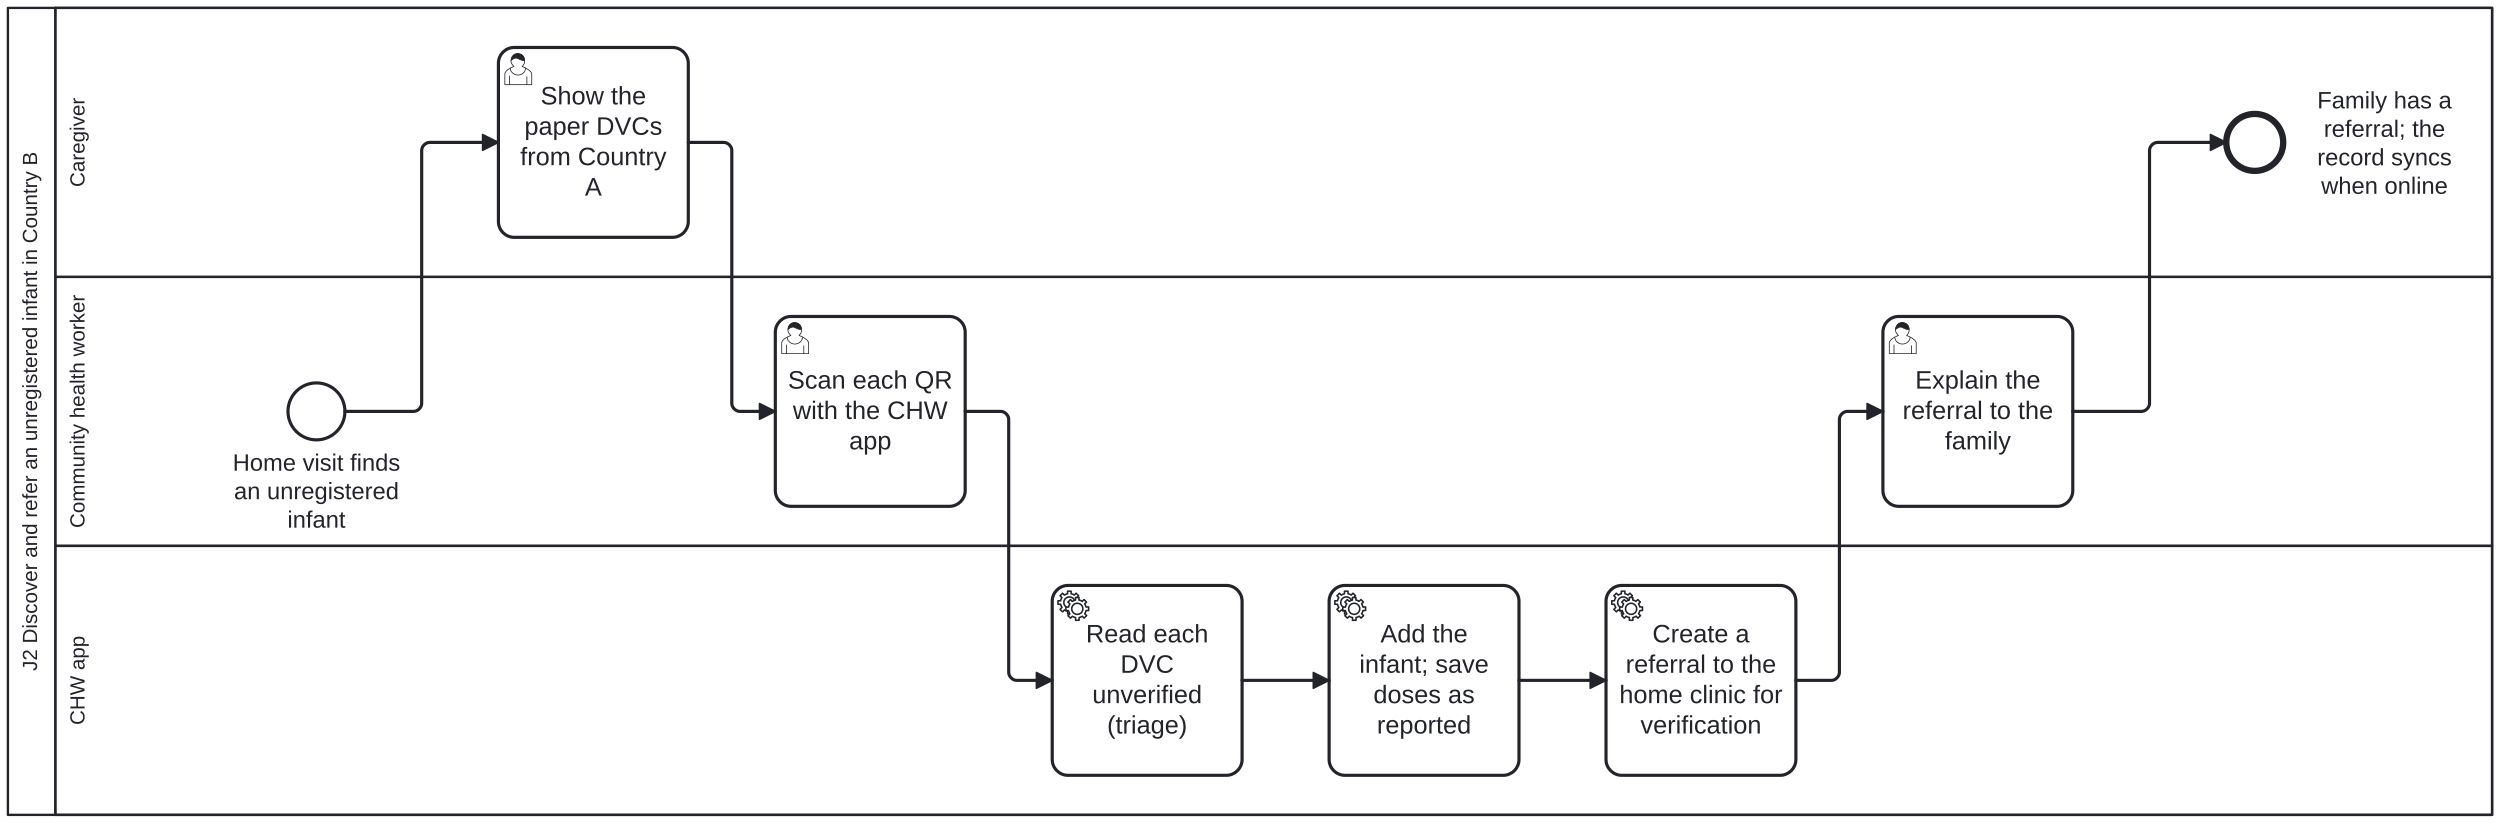
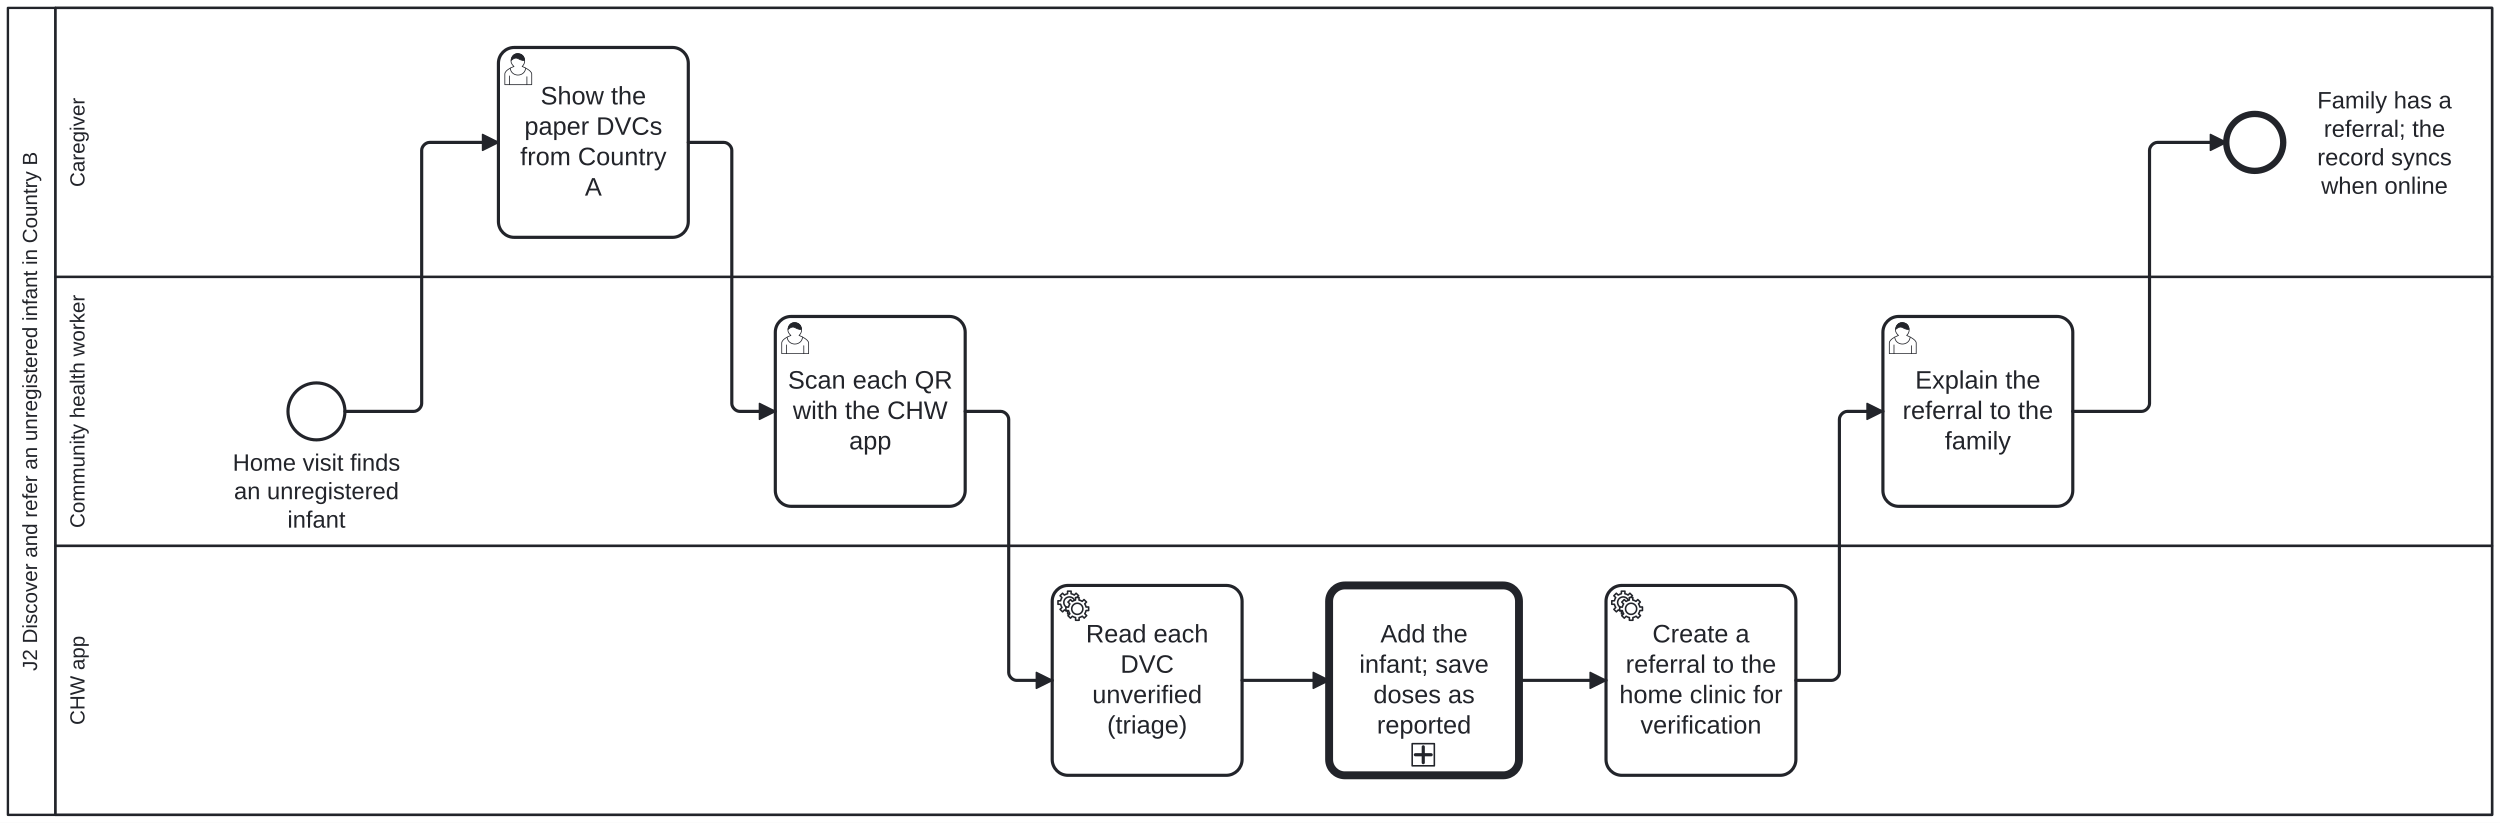
<svg xmlns="http://www.w3.org/2000/svg" width="100%" style="max-width:100%;height:auto" viewBox="95 55 1580 520" version="1.1">
  <rect x="95" y="55" width="1580" height="520" fill="#ffffff" />
  <g class="djs-group">
    <g class="djs-element djs-shape" data-element-id="Participant_Process_J2ChwDiscovery" style="display: block;" transform="matrix(1 0 0 1 100 60)">
      <g class="djs-visual">
        <rect x="0" y="0" width="1570" height="510" rx="0" ry="0" style="stroke-linecap: round; stroke-linejoin: round; stroke: rgb(34, 36, 42); stroke-width: 1.5px; fill: white; fill-opacity: 0.95;" />
        <path style="fill: none; stroke-linecap: round; stroke-linejoin: round; stroke: rgb(34, 36, 42); stroke-width: 1.5px;" d="M30,0L30,510" />
        <text lineHeight="1.05" class="djs-label" transform="matrix(-1.83697e-16 -1 1 -1.83697e-16 0 510)" style="font-family: Arial, sans-serif; font-size: 13px; font-weight: normal; fill: rgb(34, 36, 42);">
          <tspan x="90.97" y="18.413">J2 Discover and refer an unregistered infant in Country B</tspan>
        </text>
      </g>
      <rect class="djs-hit djs-hit-all" x="0" y="0" width="1570" height="510" style="fill: none; stroke-opacity: 0; stroke: white; stroke-width: 15px;" />
    </g>
    <g class="djs-children">
      <g class="djs-group">
        <g class="djs-element djs-shape" data-element-id="Lane_chw-app" style="display: block;" transform="matrix(1 0 0 1 130 400)">
          <g class="djs-visual">
            <rect x="0" y="0" width="1540" height="170" rx="0" ry="0" style="stroke-linecap: round; stroke-linejoin: round; stroke: rgb(34, 36, 42); stroke-width: 1.5px; fill: white; fill-opacity: 0.25;" />
            <text lineHeight="1.05" class="djs-label" transform="matrix(-1.83697e-16 -1 1 -1.83697e-16 0 170)" style="font-family: Arial, sans-serif; font-size: 13px; font-weight: normal; fill: rgb(34, 36, 42);">
              <tspan x="56.826" y="18.413">CHW app</tspan>
            </text>
          </g>
          <rect class="djs-hit djs-hit-all" x="0" y="0" width="1540" height="170" style="fill: none; stroke-opacity: 0; stroke: white; stroke-width: 15px;" />
        </g>
      </g>
      <g class="djs-group">
        <g class="djs-element djs-shape" data-element-id="Lane_community-health-worker" style="display: block;" transform="matrix(1 0 0 1 130 230)">
          <g class="djs-visual">
            <rect x="0" y="0" width="1540" height="170" rx="0" ry="0" style="stroke-linecap: round; stroke-linejoin: round; stroke: rgb(34, 36, 42); stroke-width: 1.5px; fill: white; fill-opacity: 0.25;" />
            <text lineHeight="1.05" class="djs-label" transform="matrix(-1.83697e-16 -1 1 -1.83697e-16 0 170)" style="font-family: Arial, sans-serif; font-size: 13px; font-weight: normal; fill: rgb(34, 36, 42);">
              <tspan x="11.307" y="18.413">Community health worker</tspan>
            </text>
          </g>
          <rect class="djs-hit djs-hit-all" x="0" y="0" width="1540" height="170" style="fill: none; stroke-opacity: 0; stroke: white; stroke-width: 15px;" />
        </g>
      </g>
      <g class="djs-group">
        <g class="djs-element djs-shape" data-element-id="Lane_caregiver" style="display: block;" transform="matrix(1 0 0 1 130 60)">
          <g class="djs-visual">
            <rect x="0" y="0" width="1540" height="170" rx="0" ry="0" style="stroke-linecap: round; stroke-linejoin: round; stroke: rgb(34, 36, 42); stroke-width: 1.5px; fill: white; fill-opacity: 0.25;" />
            <text lineHeight="1.05" class="djs-label" transform="matrix(-1.83697e-16 -1 1 -1.83697e-16 0 170)" style="font-family: Arial, sans-serif; font-size: 13px; font-weight: normal; fill: rgb(34, 36, 42);">
              <tspan x="56.823" y="18.413">Caregiver</tspan>
            </text>
          </g>
          <rect class="djs-hit djs-hit-all" x="0" y="0" width="1540" height="170" style="fill: none; stroke-opacity: 0; stroke: white; stroke-width: 15px;" />
        </g>
      </g>
      <g class="djs-group">
        <g class="djs-element djs-shape" data-element-id="Start" style="display: block;" transform="matrix(1 0 0 1 277 297)">
          <g class="djs-visual">
            <circle cx="18" cy="18" r="18" style="stroke-linecap: round; stroke-linejoin: round; stroke: rgb(34, 36, 42); stroke-width: 2px; fill: white; fill-opacity: 0.95;" />
          </g>
          <rect class="djs-hit djs-hit-all" x="0" y="0" width="36" height="36" style="fill: none; stroke-opacity: 0; stroke: white; stroke-width: 15px;" />
        </g>
      </g>
      <g class="djs-group">
        <g class="djs-element djs-shape" data-element-id="Start_label" style="display: block;" transform="matrix(1 0 0 1 242 339)">
          <g class="djs-visual">
            <text lineHeight="1.2" class="djs-label" style="font-family: Arial, sans-serif; font-size: 15px; font-weight: normal; fill: rgb(34, 36, 42);">
              <tspan x="0.068" y="13.5">Home visit finds</tspan>
              <tspan x="0.881" y="31.5">an unregistered </tspan>
              <tspan x="34.653" y="49.5">infant</tspan>
            </text>
          </g>
          <rect class="djs-hit djs-hit-all" x="0" y="0" width="106" height="54" style="fill: none; stroke-opacity: 0; stroke: white; stroke-width: 15px;" />
        </g>
      </g>
      <g class="djs-group">
        <g class="djs-element djs-shape" data-element-id="Task_Show" style="display: block;" transform="matrix(1 0 0 1 410 85)">
          <g class="djs-visual">
            <rect x="0" y="0" width="120" height="120" rx="10" ry="10" style="stroke-linecap: round; stroke-linejoin: round; stroke: rgb(34, 36, 42); stroke-width: 2px; fill: white; fill-opacity: 0.95;" />
            <text lineHeight="1.2" class="djs-label" style="font-family: Arial, sans-serif; font-size: 16px; font-weight: normal; fill: rgb(34, 36, 42);">
              <tspan x="26.645" y="36">Show the </tspan>
              <tspan x="16.426" y="55.2">paper DVCs </tspan>
              <tspan x="13.766" y="74.4">from Country </tspan>
              <tspan x="54.664" y="93.6">A</tspan>
            </text>
            <path d="m 15,12 c 0.909,-0.845 1.594,-2.049 1.594,-3.385 0,-2.554 -1.805,-4.622 -4.357,-4.622 -2.552,0 -4.288,2.068 -4.288,4.622 0,1.348 0.974,2.562 1.896,3.405 -0.529,0.187 -5.669,2.097 -5.794,4.756 v 6.718 h 17 v -6.718 c 0,-2.298 -5.528,-4.595 -6.051,-4.776 zm -8,6 l 0,5.5 m 11,0 l 0,-5" style="fill: white; stroke-linecap: round; stroke-linejoin: round; stroke: rgb(34, 36, 42); stroke-width: 0.5px;" />
            <path d="m 15,12 m 2.162,1.009 c 0,2.447 -2.158,4.431 -4.821,4.431 -2.665,0 -4.822,-1.981 -4.822,-4.431 " style="fill: white; stroke-linecap: round; stroke-linejoin: round; stroke: rgb(34, 36, 42); stroke-width: 0.5px;" />
            <path d="m 15,12 m -6.9,-3.80 c 0,0 2.251,-2.358 4.274,-1.177 2.024,1.181 4.221,1.537 4.124,0.965 -0.098,-0.57 -0.117,-3.791 -4.191,-4.136 -3.575,0.001 -4.208,3.367 -4.207,4.348 z" style="fill: rgb(34, 36, 42); stroke-linecap: round; stroke-linejoin: round; stroke: rgb(34, 36, 42); stroke-width: 0.5px;" />
          </g>
          <rect class="djs-hit djs-hit-all" x="0" y="0" width="120" height="120" style="fill: none; stroke-opacity: 0; stroke: white; stroke-width: 15px;" />
        </g>
      </g>
      <g class="djs-group">
        <g class="djs-element djs-shape" data-element-id="Task_Scan" style="display: block;" transform="matrix(1 0 0 1 585 255)">
          <g class="djs-visual">
            <rect x="0" y="0" width="120" height="120" rx="10" ry="10" style="stroke-linecap: round; stroke-linejoin: round; stroke: rgb(34, 36, 42); stroke-width: 2px; fill: white; fill-opacity: 0.95;" />
            <text lineHeight="1.2" class="djs-label" style="font-family: Arial, sans-serif; font-size: 16px; font-weight: normal; fill: rgb(34, 36, 42);">
              <tspan x="7.973" y="45.6">Scan each QR</tspan>
              <tspan x="11.102" y="64.8">with the CHW </tspan>
              <tspan x="46.652" y="84">app</tspan>
            </text>
            <path d="m 15,12 c 0.909,-0.845 1.594,-2.049 1.594,-3.385 0,-2.554 -1.805,-4.622 -4.357,-4.622 -2.552,0 -4.288,2.068 -4.288,4.622 0,1.348 0.974,2.562 1.896,3.405 -0.529,0.187 -5.669,2.097 -5.794,4.756 v 6.718 h 17 v -6.718 c 0,-2.298 -5.528,-4.595 -6.051,-4.776 zm -8,6 l 0,5.5 m 11,0 l 0,-5" style="fill: white; stroke-linecap: round; stroke-linejoin: round; stroke: rgb(34, 36, 42); stroke-width: 0.5px;" />
            <path d="m 15,12 m 2.162,1.009 c 0,2.447 -2.158,4.431 -4.821,4.431 -2.665,0 -4.822,-1.981 -4.822,-4.431 " style="fill: white; stroke-linecap: round; stroke-linejoin: round; stroke: rgb(34, 36, 42); stroke-width: 0.5px;" />
            <path d="m 15,12 m -6.9,-3.80 c 0,0 2.251,-2.358 4.274,-1.177 2.024,1.181 4.221,1.537 4.124,0.965 -0.098,-0.57 -0.117,-3.791 -4.191,-4.136 -3.575,0.001 -4.208,3.367 -4.207,4.348 z" style="fill: rgb(34, 36, 42); stroke-linecap: round; stroke-linejoin: round; stroke: rgb(34, 36, 42); stroke-width: 0.5px;" />
          </g>
          <rect class="djs-hit djs-hit-all" x="0" y="0" width="120" height="120" style="fill: none; stroke-opacity: 0; stroke: white; stroke-width: 15px;" />
        </g>
      </g>
      <g class="djs-group">
        <g class="djs-element djs-shape" data-element-id="Task_Read" style="display: block;" transform="matrix(1 0 0 1 760 425)">
          <g class="djs-visual">
            <rect x="0" y="0" width="120" height="120" rx="10" ry="10" style="stroke-linecap: round; stroke-linejoin: round; stroke: rgb(34, 36, 42); stroke-width: 2px; fill: white; fill-opacity: 0.95;" />
            <text lineHeight="1.2" class="djs-label" style="font-family: Arial, sans-serif; font-size: 16px; font-weight: normal; fill: rgb(34, 36, 42);">
              <tspan x="21.305" y="36">Read each </tspan>
              <tspan x="43.109" y="55.2">DVC </tspan>
              <tspan x="25.312" y="74.4">unverified </tspan>
              <tspan x="34.66" y="93.6">(triage)</tspan>
            </text>
            <circle cx="5" cy="5" r="5" transform="translate(6, 6)" style="stroke-linecap: round; stroke-linejoin: round; stroke: none; stroke-width: 2px; fill: white;" />
            <path d="m 12,18 v -1.713 c 0.352,-0.07 0.704,-0.178 1.048,-0.321 0.344,-0.145 0.666,-0.321 0.966,-0.521 l 1.194,1.18 1.567,-1.577 -1.195,-1.18 c 0.403,-0.614 0.683,-1.299 0.825,-2.018 l 1.622,-0.01 v -2.22 l -1.637,0.01 c -0.073,-0.352 -0.178,-0.7 -0.324,-1.044 -0.145,-0.344 -0.321,-0.664 -0.523,-0.962 l 1.131,-1.136 -1.583,-1.563 -1.13,1.136 c -0.614,-0.401 -1.303,-0.681 -2.023,-0.822 l 0.009,-1.619 h -2.241 l 0.004,1.631 c -0.354,0.074 -0.705,0.18 -1.05,0.324 -0.344,0.144 -0.665,0.321 -0.964,0.52 l -1.17,-1.158 -1.567,1.579 1.168,1.157 c -0.403,0.613 -0.683,1.298 -0.825,2.017 l -1.659,0.003 v 2.222 l 1.672,-0.006 c 0.073,0.351 0.18,0.702 0.324,1.045 0.145,0.344 0.321,0.664 0.523,0.961 l -1.199,1.197 1.584,1.56 1.196,-1.193 c 0.614,0.403 1.303,0.682 2.023,0.823 l 7.19e-4,1.699 h 2.227 z m 0.221,-3.996 c -1.789,0.75 -3.858,-0.093 -4.61,-1.874 -0.752,-1.783 0.091,-3.846 1.88,-4.596 1.788,-0.749 3.857,0.093 4.609,1.874 0.752,1.782 -0.091,3.846 -1.88,4.596 z" style="fill: white; stroke-linecap: round; stroke-linejoin: round; stroke: rgb(34, 36, 42); stroke-width: 1px;" />
            <circle cx="5" cy="5" r="5" transform="translate(11, 10)" style="stroke-linecap: round; stroke-linejoin: round; stroke: none; stroke-width: 2px; fill: white;" />
            <path d="m 17,22 v -1.713 c 0.352,-0.07 0.704,-0.178 1.048,-0.321 0.344,-0.145 0.666,-0.321 0.966,-0.521 l 1.194,1.18 1.567,-1.577 -1.195,-1.18 c 0.403,-0.614 0.683,-1.299 0.825,-2.018 l 1.622,-0.01 v -2.22 l -1.637,0.01 c -0.073,-0.352 -0.178,-0.7 -0.324,-1.044 -0.145,-0.344 -0.321,-0.664 -0.523,-0.962 l 1.131,-1.136 -1.583,-1.563 -1.13,1.136 c -0.614,-0.401 -1.303,-0.681 -2.023,-0.822 l 0.009,-1.619 h -2.241 l 0.004,1.631 c -0.354,0.074 -0.705,0.18 -1.05,0.324 -0.344,0.144 -0.665,0.321 -0.964,0.52 l -1.17,-1.158 -1.567,1.579 1.168,1.157 c -0.403,0.613 -0.683,1.298 -0.825,2.017 l -1.659,0.003 v 2.222 l 1.672,-0.006 c 0.073,0.351 0.18,0.702 0.324,1.045 0.145,0.344 0.321,0.664 0.523,0.961 l -1.199,1.197 1.584,1.56 1.196,-1.193 c 0.614,0.403 1.303,0.682 2.023,0.823 l 7.19e-4,1.699 h 2.227 z m 0.221,-3.996 c -1.789,0.75 -3.858,-0.093 -4.61,-1.874 -0.752,-1.783 0.091,-3.846 1.88,-4.596 1.788,-0.749 3.857,0.093 4.609,1.874 0.752,1.782 -0.091,3.846 -1.88,4.596 z" style="fill: white; stroke-linecap: round; stroke-linejoin: round; stroke: rgb(34, 36, 42); stroke-width: 1px;" />
          </g>
          <rect class="djs-hit djs-hit-all" x="0" y="0" width="120" height="120" style="fill: none; stroke-opacity: 0; stroke: white; stroke-width: 15px;" />
        </g>
      </g>
      <g class="djs-group">
        <g class="djs-element djs-shape" data-element-id="Task_Register" style="display: block;" transform="matrix(1 0 0 1 935 425)">
          <g class="djs-visual">
-             <rect x="0" y="0" width="120" height="120" rx="10" ry="10" style="stroke-linecap: round; stroke-linejoin: round; stroke: rgb(34, 36, 42); stroke-width: 2px; fill: white; fill-opacity: 0.95;" />
+             <rect x="0" y="0" width="120" height="120" rx="10" ry="10" style="stroke-linecap: round; stroke-linejoin: round; stroke: rgb(34, 36, 42); stroke-width: 5px; fill: white; fill-opacity: 0.95;" />
            <text lineHeight="1.2" class="djs-label" style="font-family: Arial, sans-serif; font-size: 16px; font-weight: normal; fill: rgb(34, 36, 42);">
              <tspan x="32.422" y="36">Add the </tspan>
              <tspan x="19.086" y="55.2">infant; save </tspan>
              <tspan x="27.98" y="74.4">doses as </tspan>
              <tspan x="30.203" y="93.6">reported</tspan>
            </text>
-             <circle cx="5" cy="5" r="5" transform="translate(6, 6)" style="stroke-linecap: round; stroke-linejoin: round; stroke: none; stroke-width: 2px; fill: white;" />
-             <path d="m 12,18 v -1.713 c 0.352,-0.07 0.704,-0.178 1.048,-0.321 0.344,-0.145 0.666,-0.321 0.966,-0.521 l 1.194,1.18 1.567,-1.577 -1.195,-1.18 c 0.403,-0.614 0.683,-1.299 0.825,-2.018 l 1.622,-0.01 v -2.22 l -1.637,0.01 c -0.073,-0.352 -0.178,-0.7 -0.324,-1.044 -0.145,-0.344 -0.321,-0.664 -0.523,-0.962 l 1.131,-1.136 -1.583,-1.563 -1.13,1.136 c -0.614,-0.401 -1.303,-0.681 -2.023,-0.822 l 0.009,-1.619 h -2.241 l 0.004,1.631 c -0.354,0.074 -0.705,0.18 -1.05,0.324 -0.344,0.144 -0.665,0.321 -0.964,0.52 l -1.17,-1.158 -1.567,1.579 1.168,1.157 c -0.403,0.613 -0.683,1.298 -0.825,2.017 l -1.659,0.003 v 2.222 l 1.672,-0.006 c 0.073,0.351 0.18,0.702 0.324,1.045 0.145,0.344 0.321,0.664 0.523,0.961 l -1.199,1.197 1.584,1.56 1.196,-1.193 c 0.614,0.403 1.303,0.682 2.023,0.823 l 7.19e-4,1.699 h 2.227 z m 0.221,-3.996 c -1.789,0.75 -3.858,-0.093 -4.61,-1.874 -0.752,-1.783 0.091,-3.846 1.88,-4.596 1.788,-0.749 3.857,0.093 4.609,1.874 0.752,1.782 -0.091,3.846 -1.88,4.596 z" style="fill: white; stroke-linecap: round; stroke-linejoin: round; stroke: rgb(34, 36, 42); stroke-width: 1px;" />
-             <circle cx="5" cy="5" r="5" transform="translate(11, 10)" style="stroke-linecap: round; stroke-linejoin: round; stroke: none; stroke-width: 2px; fill: white;" />
-             <path d="m 17,22 v -1.713 c 0.352,-0.07 0.704,-0.178 1.048,-0.321 0.344,-0.145 0.666,-0.321 0.966,-0.521 l 1.194,1.18 1.567,-1.577 -1.195,-1.18 c 0.403,-0.614 0.683,-1.299 0.825,-2.018 l 1.622,-0.01 v -2.22 l -1.637,0.01 c -0.073,-0.352 -0.178,-0.7 -0.324,-1.044 -0.145,-0.344 -0.321,-0.664 -0.523,-0.962 l 1.131,-1.136 -1.583,-1.563 -1.13,1.136 c -0.614,-0.401 -1.303,-0.681 -2.023,-0.822 l 0.009,-1.619 h -2.241 l 0.004,1.631 c -0.354,0.074 -0.705,0.18 -1.05,0.324 -0.344,0.144 -0.665,0.321 -0.964,0.52 l -1.17,-1.158 -1.567,1.579 1.168,1.157 c -0.403,0.613 -0.683,1.298 -0.825,2.017 l -1.659,0.003 v 2.222 l 1.672,-0.006 c 0.073,0.351 0.18,0.702 0.324,1.045 0.145,0.344 0.321,0.664 0.523,0.961 l -1.199,1.197 1.584,1.56 1.196,-1.193 c 0.614,0.403 1.303,0.682 2.023,0.823 l 7.19e-4,1.699 h 2.227 z m 0.221,-3.996 c -1.789,0.75 -3.858,-0.093 -4.61,-1.874 -0.752,-1.783 0.091,-3.846 1.88,-4.596 1.788,-0.749 3.857,0.093 4.609,1.874 0.752,1.782 -0.091,3.846 -1.88,4.596 z" style="fill: white; stroke-linecap: round; stroke-linejoin: round; stroke: rgb(34, 36, 42); stroke-width: 1px;" />
+             <rect x="0" y="0" width="14" height="14" rx="0" ry="0" style="stroke-linecap: round; stroke-linejoin: round; stroke: rgb(34, 36, 42); stroke-width: 1px; fill: white;" transform="matrix(1 0 0 1 52.5 100)" />
+             <path data-marker="sub-process" d="m52.5,100 m 7,2 l 0,10 m -5,-5 l 10,0" style="fill: white; stroke-linecap: round; stroke-linejoin: round; stroke: rgb(34, 36, 42); stroke-width: 2px;" />
          </g>
          <rect class="djs-hit djs-hit-all" x="0" y="0" width="120" height="120" style="fill: none; stroke-opacity: 0; stroke: white; stroke-width: 15px;" />
        </g>
      </g>
      <g class="djs-group">
        <g class="djs-element djs-shape" data-element-id="Task_Refer" style="display: block;" transform="matrix(1 0 0 1 1110 425)">
          <g class="djs-visual">
            <rect x="0" y="0" width="120" height="120" rx="10" ry="10" style="stroke-linecap: round; stroke-linejoin: round; stroke: rgb(34, 36, 42); stroke-width: 2px; fill: white; fill-opacity: 0.95;" />
            <text lineHeight="1.2" class="djs-label" style="font-family: Arial, sans-serif; font-size: 16px; font-weight: normal; fill: rgb(34, 36, 42);">
              <tspan x="29.316" y="36">Create a </tspan>
              <tspan x="12.422" y="55.2">referral to the </tspan>
              <tspan x="8.426" y="74.4">home clinic for </tspan>
              <tspan x="21.762" y="93.6">verification</tspan>
            </text>
            <circle cx="5" cy="5" r="5" transform="translate(6, 6)" style="stroke-linecap: round; stroke-linejoin: round; stroke: none; stroke-width: 2px; fill: white;" />
            <path d="m 12,18 v -1.713 c 0.352,-0.07 0.704,-0.178 1.048,-0.321 0.344,-0.145 0.666,-0.321 0.966,-0.521 l 1.194,1.18 1.567,-1.577 -1.195,-1.18 c 0.403,-0.614 0.683,-1.299 0.825,-2.018 l 1.622,-0.01 v -2.22 l -1.637,0.01 c -0.073,-0.352 -0.178,-0.7 -0.324,-1.044 -0.145,-0.344 -0.321,-0.664 -0.523,-0.962 l 1.131,-1.136 -1.583,-1.563 -1.13,1.136 c -0.614,-0.401 -1.303,-0.681 -2.023,-0.822 l 0.009,-1.619 h -2.241 l 0.004,1.631 c -0.354,0.074 -0.705,0.18 -1.05,0.324 -0.344,0.144 -0.665,0.321 -0.964,0.52 l -1.17,-1.158 -1.567,1.579 1.168,1.157 c -0.403,0.613 -0.683,1.298 -0.825,2.017 l -1.659,0.003 v 2.222 l 1.672,-0.006 c 0.073,0.351 0.18,0.702 0.324,1.045 0.145,0.344 0.321,0.664 0.523,0.961 l -1.199,1.197 1.584,1.56 1.196,-1.193 c 0.614,0.403 1.303,0.682 2.023,0.823 l 7.19e-4,1.699 h 2.227 z m 0.221,-3.996 c -1.789,0.75 -3.858,-0.093 -4.61,-1.874 -0.752,-1.783 0.091,-3.846 1.88,-4.596 1.788,-0.749 3.857,0.093 4.609,1.874 0.752,1.782 -0.091,3.846 -1.88,4.596 z" style="fill: white; stroke-linecap: round; stroke-linejoin: round; stroke: rgb(34, 36, 42); stroke-width: 1px;" />
            <circle cx="5" cy="5" r="5" transform="translate(11, 10)" style="stroke-linecap: round; stroke-linejoin: round; stroke: none; stroke-width: 2px; fill: white;" />
            <path d="m 17,22 v -1.713 c 0.352,-0.07 0.704,-0.178 1.048,-0.321 0.344,-0.145 0.666,-0.321 0.966,-0.521 l 1.194,1.18 1.567,-1.577 -1.195,-1.18 c 0.403,-0.614 0.683,-1.299 0.825,-2.018 l 1.622,-0.01 v -2.22 l -1.637,0.01 c -0.073,-0.352 -0.178,-0.7 -0.324,-1.044 -0.145,-0.344 -0.321,-0.664 -0.523,-0.962 l 1.131,-1.136 -1.583,-1.563 -1.13,1.136 c -0.614,-0.401 -1.303,-0.681 -2.023,-0.822 l 0.009,-1.619 h -2.241 l 0.004,1.631 c -0.354,0.074 -0.705,0.18 -1.05,0.324 -0.344,0.144 -0.665,0.321 -0.964,0.52 l -1.17,-1.158 -1.567,1.579 1.168,1.157 c -0.403,0.613 -0.683,1.298 -0.825,2.017 l -1.659,0.003 v 2.222 l 1.672,-0.006 c 0.073,0.351 0.18,0.702 0.324,1.045 0.145,0.344 0.321,0.664 0.523,0.961 l -1.199,1.197 1.584,1.56 1.196,-1.193 c 0.614,0.403 1.303,0.682 2.023,0.823 l 7.19e-4,1.699 h 2.227 z m 0.221,-3.996 c -1.789,0.75 -3.858,-0.093 -4.61,-1.874 -0.752,-1.783 0.091,-3.846 1.88,-4.596 1.788,-0.749 3.857,0.093 4.609,1.874 0.752,1.782 -0.091,3.846 -1.88,4.596 z" style="fill: white; stroke-linecap: round; stroke-linejoin: round; stroke: rgb(34, 36, 42); stroke-width: 1px;" />
          </g>
          <rect class="djs-hit djs-hit-all" x="0" y="0" width="120" height="120" style="fill: none; stroke-opacity: 0; stroke: white; stroke-width: 15px;" />
        </g>
      </g>
      <g class="djs-group">
        <g class="djs-element djs-shape" data-element-id="Task_Slip" style="display: block;" transform="matrix(1 0 0 1 1285 255)">
          <g class="djs-visual">
            <rect x="0" y="0" width="120" height="120" rx="10" ry="10" style="stroke-linecap: round; stroke-linejoin: round; stroke: rgb(34, 36, 42); stroke-width: 2px; fill: white; fill-opacity: 0.95;" />
            <text lineHeight="1.2" class="djs-label" style="font-family: Arial, sans-serif; font-size: 16px; font-weight: normal; fill: rgb(34, 36, 42);">
              <tspan x="20.418" y="45.6">Explain the </tspan>
              <tspan x="12.422" y="64.8">referral to the </tspan>
              <tspan x="39.109" y="84">family</tspan>
            </text>
            <path d="m 15,12 c 0.909,-0.845 1.594,-2.049 1.594,-3.385 0,-2.554 -1.805,-4.622 -4.357,-4.622 -2.552,0 -4.288,2.068 -4.288,4.622 0,1.348 0.974,2.562 1.896,3.405 -0.529,0.187 -5.669,2.097 -5.794,4.756 v 6.718 h 17 v -6.718 c 0,-2.298 -5.528,-4.595 -6.051,-4.776 zm -8,6 l 0,5.5 m 11,0 l 0,-5" style="fill: white; stroke-linecap: round; stroke-linejoin: round; stroke: rgb(34, 36, 42); stroke-width: 0.5px;" />
            <path d="m 15,12 m 2.162,1.009 c 0,2.447 -2.158,4.431 -4.821,4.431 -2.665,0 -4.822,-1.981 -4.822,-4.431 " style="fill: white; stroke-linecap: round; stroke-linejoin: round; stroke: rgb(34, 36, 42); stroke-width: 0.5px;" />
            <path d="m 15,12 m -6.9,-3.80 c 0,0 2.251,-2.358 4.274,-1.177 2.024,1.181 4.221,1.537 4.124,0.965 -0.098,-0.57 -0.117,-3.791 -4.191,-4.136 -3.575,0.001 -4.208,3.367 -4.207,4.348 z" style="fill: rgb(34, 36, 42); stroke-linecap: round; stroke-linejoin: round; stroke: rgb(34, 36, 42); stroke-width: 0.5px;" />
          </g>
          <rect class="djs-hit djs-hit-all" x="0" y="0" width="120" height="120" style="fill: none; stroke-opacity: 0; stroke: white; stroke-width: 15px;" />
        </g>
      </g>
      <g class="djs-group">
        <g class="djs-element djs-shape" data-element-id="End" style="display: block;" transform="matrix(1 0 0 1 1502 127)">
          <g class="djs-visual">
            <circle cx="18" cy="18" r="18" style="stroke-linecap: round; stroke-linejoin: round; stroke: rgb(34, 36, 42); stroke-width: 4px; fill: white; fill-opacity: 0.95;" />
          </g>
          <rect class="djs-hit djs-hit-all" x="0" y="0" width="36" height="36" style="fill: none; stroke-opacity: 0; stroke: white; stroke-width: 15px;" />
        </g>
      </g>
      <g class="djs-group">
        <g class="djs-element djs-shape" data-element-id="End_label" style="display: block;" transform="matrix(1 0 0 1 1559 110)">
          <g class="djs-visual">
            <text lineHeight="1.2" class="djs-label" style="font-family: Arial, sans-serif; font-size: 15px; font-weight: normal; fill: rgb(34, 36, 42);">
              <tspan x="0.487" y="13.5">Family has a</tspan>
              <tspan x="4.65" y="31.5">referral; the</tspan>
              <tspan x="0.487" y="49.5">record syncs</tspan>
              <tspan x="2.969" y="67.5">when online</tspan>
            </text>
          </g>
          <rect class="djs-hit djs-hit-all" x="0" y="0" width="86" height="72" style="fill: none; stroke-opacity: 0; stroke: white; stroke-width: 15px;" />
        </g>
      </g>
      <g class="djs-group">
        <g class="djs-element djs-connection" data-element-id="Flow_1" style="display: block;">
          <g class="djs-visual">
            <defs>
              <marker id="bpmn-marker-1" viewBox="0 0 20 20" refX="11" refY="10" markerWidth="10" markerHeight="10" orient="auto">
                <path d="M 1 5 L 11 10 L 1 15 Z" style="stroke-linecap: round; stroke-linejoin: round; stroke: rgb(34, 36, 42); stroke-width: 1px; fill: rgb(34, 36, 42);" />
              </marker>
            </defs>
            <path data-corner-radius="5" style="fill: none; stroke-linecap: round; stroke-linejoin: round; stroke: rgb(34, 36, 42); stroke-width: 2px; marker-end: url('#bpmn-marker-1');" d="M313,315L356.5,315C359,315,361.5,312.5,361.5,310L361.5,150C361.5,147.5,364,145,366.5,145L410,145" />
          </g>
          <path d="M313,315L361.5,315L361.5,145L410,145" class="djs-hit djs-hit-stroke" style="fill: none; stroke-opacity: 0; stroke: white; stroke-width: 15px;" />
        </g>
      </g>
      <g class="djs-group">
        <g class="djs-element djs-connection" data-element-id="Flow_2" style="display: block;">
          <g class="djs-visual">
            <defs>
              <marker id="bpmn-marker-2" viewBox="0 0 20 20" refX="11" refY="10" markerWidth="10" markerHeight="10" orient="auto">
                <path d="M 1 5 L 11 10 L 1 15 Z" style="stroke-linecap: round; stroke-linejoin: round; stroke: rgb(34, 36, 42); stroke-width: 1px; fill: rgb(34, 36, 42);" />
              </marker>
            </defs>
            <path data-corner-radius="5" style="fill: none; stroke-linecap: round; stroke-linejoin: round; stroke: rgb(34, 36, 42); stroke-width: 2px; marker-end: url('#bpmn-marker-2');" d="M530,145L552.5,145C555,145,557.5,147.5,557.5,150L557.5,310C557.5,312.5,560,315,562.5,315L585,315" />
          </g>
          <path d="M530,145L557.5,145L557.5,315L585,315" class="djs-hit djs-hit-stroke" style="fill: none; stroke-opacity: 0; stroke: white; stroke-width: 15px;" />
        </g>
      </g>
      <g class="djs-group">
        <g class="djs-element djs-connection" data-element-id="Flow_3" style="display: block;">
          <g class="djs-visual">
            <defs>
              <marker id="bpmn-marker-3" viewBox="0 0 20 20" refX="11" refY="10" markerWidth="10" markerHeight="10" orient="auto">
                <path d="M 1 5 L 11 10 L 1 15 Z" style="stroke-linecap: round; stroke-linejoin: round; stroke: rgb(34, 36, 42); stroke-width: 1px; fill: rgb(34, 36, 42);" />
              </marker>
            </defs>
            <path data-corner-radius="5" style="fill: none; stroke-linecap: round; stroke-linejoin: round; stroke: rgb(34, 36, 42); stroke-width: 2px; marker-end: url('#bpmn-marker-3');" d="M705,315L727.5,315C730,315,732.5,317.5,732.5,320L732.5,480C732.5,482.5,735,485,737.5,485L760,485" />
          </g>
          <path d="M705,315L732.5,315L732.5,485L760,485" class="djs-hit djs-hit-stroke" style="fill: none; stroke-opacity: 0; stroke: white; stroke-width: 15px;" />
        </g>
      </g>
      <g class="djs-group">
        <g class="djs-element djs-connection" data-element-id="Flow_4" style="display: block;">
          <g class="djs-visual">
            <defs>
              <marker id="bpmn-marker-4" viewBox="0 0 20 20" refX="11" refY="10" markerWidth="10" markerHeight="10" orient="auto">
                <path d="M 1 5 L 11 10 L 1 15 Z" style="stroke-linecap: round; stroke-linejoin: round; stroke: rgb(34, 36, 42); stroke-width: 1px; fill: rgb(34, 36, 42);" />
              </marker>
            </defs>
            <path data-corner-radius="5" style="fill: none; stroke-linecap: round; stroke-linejoin: round; stroke: rgb(34, 36, 42); stroke-width: 2px; marker-end: url('#bpmn-marker-4');" d="M880,485L935,485" />
          </g>
          <path d="M880,485L935,485" class="djs-hit djs-hit-stroke" style="fill: none; stroke-opacity: 0; stroke: white; stroke-width: 15px;" />
        </g>
      </g>
      <g class="djs-group">
        <g class="djs-element djs-connection" data-element-id="Flow_5" style="display: block;">
          <g class="djs-visual">
            <defs>
              <marker id="bpmn-marker-5" viewBox="0 0 20 20" refX="11" refY="10" markerWidth="10" markerHeight="10" orient="auto">
                <path d="M 1 5 L 11 10 L 1 15 Z" style="stroke-linecap: round; stroke-linejoin: round; stroke: rgb(34, 36, 42); stroke-width: 1px; fill: rgb(34, 36, 42);" />
              </marker>
            </defs>
            <path data-corner-radius="5" style="fill: none; stroke-linecap: round; stroke-linejoin: round; stroke: rgb(34, 36, 42); stroke-width: 2px; marker-end: url('#bpmn-marker-5');" d="M1055,485L1110,485" />
          </g>
          <path d="M1055,485L1110,485" class="djs-hit djs-hit-stroke" style="fill: none; stroke-opacity: 0; stroke: white; stroke-width: 15px;" />
        </g>
      </g>
      <g class="djs-group">
        <g class="djs-element djs-connection" data-element-id="Flow_6" style="display: block;">
          <g class="djs-visual">
            <defs>
              <marker id="bpmn-marker-6" viewBox="0 0 20 20" refX="11" refY="10" markerWidth="10" markerHeight="10" orient="auto">
                <path d="M 1 5 L 11 10 L 1 15 Z" style="stroke-linecap: round; stroke-linejoin: round; stroke: rgb(34, 36, 42); stroke-width: 1px; fill: rgb(34, 36, 42);" />
              </marker>
            </defs>
            <path data-corner-radius="5" style="fill: none; stroke-linecap: round; stroke-linejoin: round; stroke: rgb(34, 36, 42); stroke-width: 2px; marker-end: url('#bpmn-marker-6');" d="M1230,485L1252.5,485C1255,485,1257.5,482.5,1257.5,480L1257.5,320C1257.5,317.5,1260,315,1262.5,315L1285,315" />
          </g>
          <path d="M1230,485L1257.5,485L1257.5,315L1285,315" class="djs-hit djs-hit-stroke" style="fill: none; stroke-opacity: 0; stroke: white; stroke-width: 15px;" />
        </g>
      </g>
      <g class="djs-group">
        <g class="djs-element djs-connection" data-element-id="Flow_7" style="display: block;">
          <g class="djs-visual">
            <defs>
              <marker id="bpmn-marker-7" viewBox="0 0 20 20" refX="11" refY="10" markerWidth="10" markerHeight="10" orient="auto">
                <path d="M 1 5 L 11 10 L 1 15 Z" style="stroke-linecap: round; stroke-linejoin: round; stroke: rgb(34, 36, 42); stroke-width: 1px; fill: rgb(34, 36, 42);" />
              </marker>
            </defs>
            <path data-corner-radius="5" style="fill: none; stroke-linecap: round; stroke-linejoin: round; stroke: rgb(34, 36, 42); stroke-width: 2px; marker-end: url('#bpmn-marker-7');" d="M1405,315L1448.5,315C1451,315,1453.5,312.5,1453.5,310L1453.5,150C1453.5,147.5,1456,145,1458.5,145L1502,145" />
          </g>
          <path d="M1405,315L1453.5,315L1453.5,145L1502,145" class="djs-hit djs-hit-stroke" style="fill: none; stroke-opacity: 0; stroke: white; stroke-width: 15px;" />
        </g>
      </g>
    </g>
  </g>
</svg>
